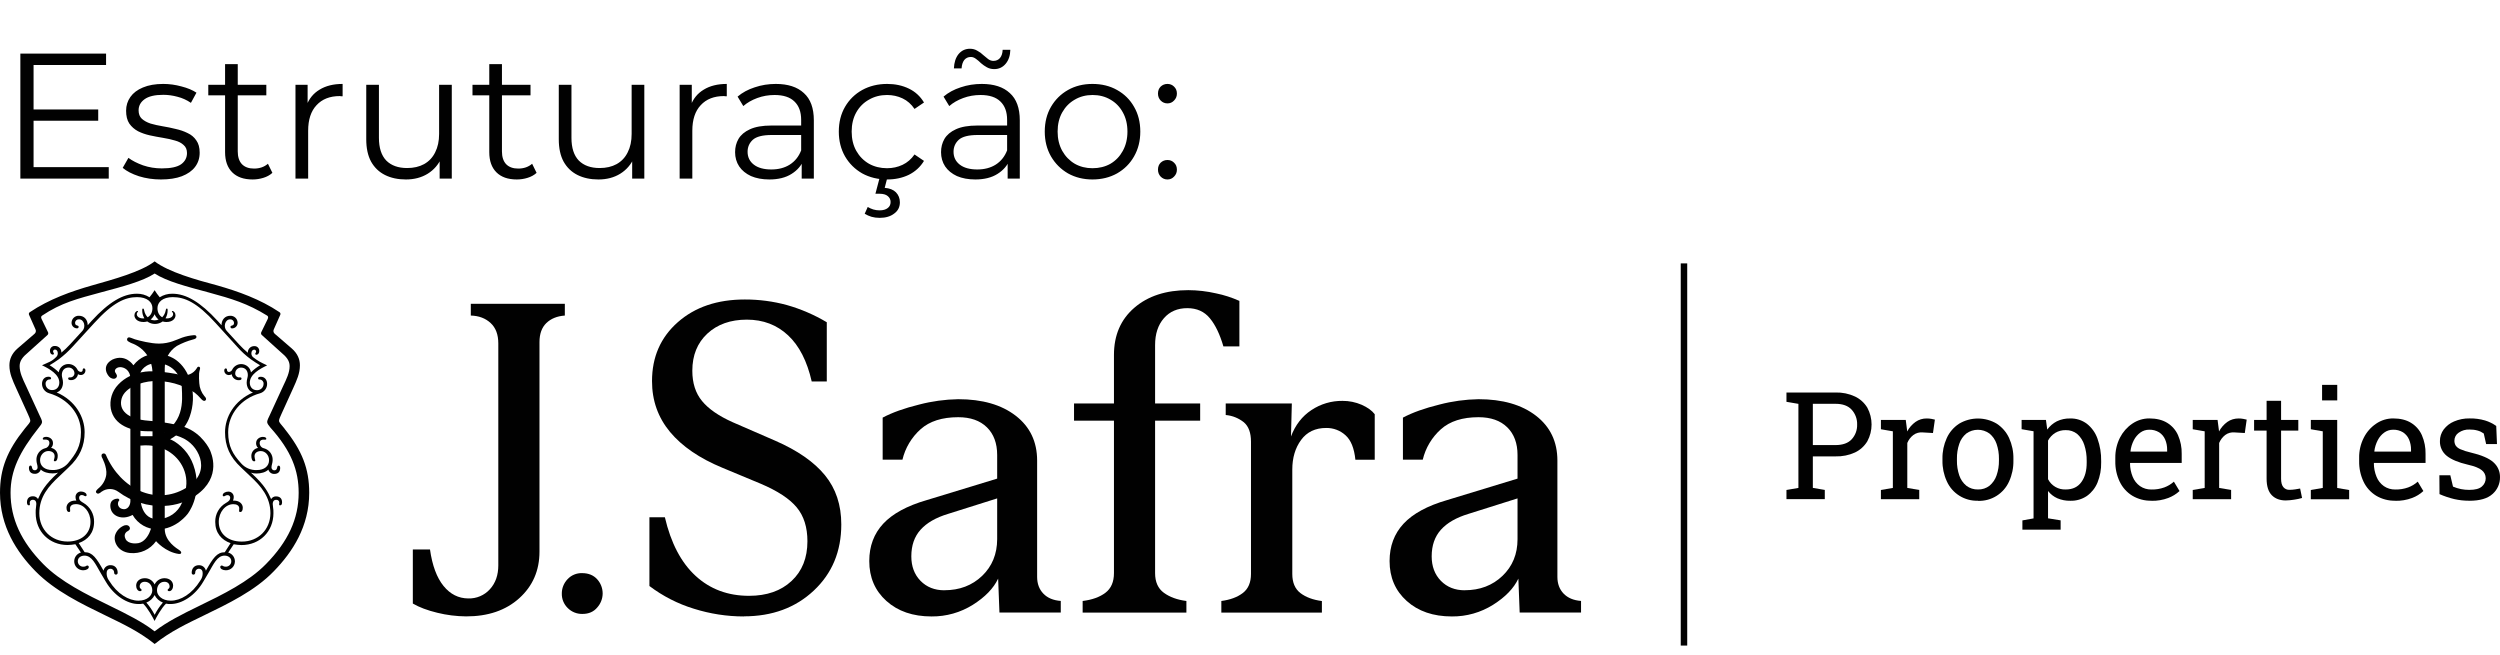
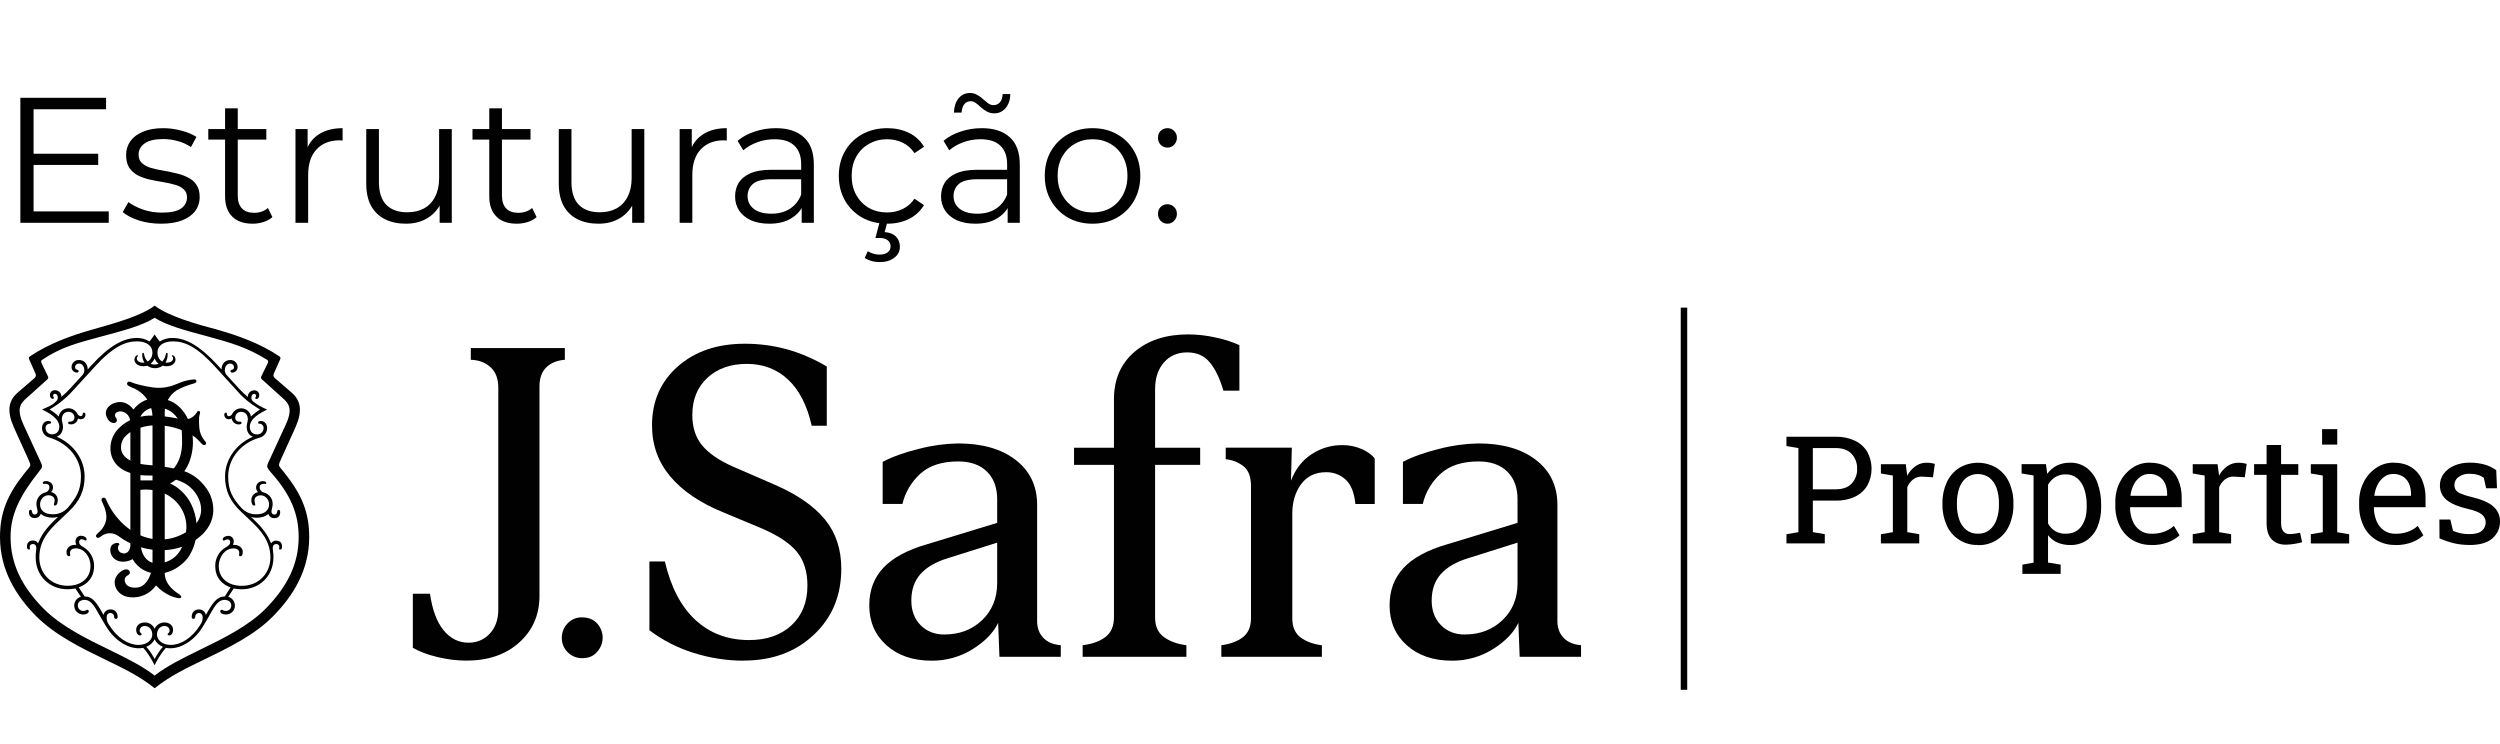
- <svg xmlns="http://www.w3.org/2000/svg" width="168" height="44" viewBox="0 0 168 44" fill="none">
+ <svg xmlns="http://www.w3.org/2000/svg" width="148" height="44" viewBox="0 0 168 44" fill="none">
  <path d="M113.381 17.7H112.946V43.382H113.381V17.7Z" fill="#010101" />
  <path d="M19.122 28.805C18.885 28.515 18.75 28.383 18.75 28.277C18.75 28.171 18.828 28.015 18.91 27.827L19.704 26.079C19.942 25.551 20.154 25.101 20.154 24.544C20.154 24.147 19.995 23.75 19.598 23.409L18.463 22.43C18.369 22.352 18.347 22.218 18.41 22.111L18.832 21.161C18.866 21.095 18.844 21.014 18.779 20.977C17.481 20.104 16.002 19.579 14.598 19.179C13.201 18.81 11.318 18.278 10.393 17.565C9.461 18.278 7.585 18.782 6.188 19.179C4.79 19.576 3.305 20.104 2.007 20.977C1.942 21.014 1.92 21.095 1.954 21.161L2.376 22.111C2.439 22.215 2.417 22.352 2.323 22.43L1.188 23.409C0.791 23.753 0.632 24.15 0.632 24.544C0.632 25.101 0.844 25.548 1.082 26.079L1.876 27.827C1.954 28.011 2.035 28.171 2.035 28.277C2.035 28.383 1.904 28.515 1.666 28.805C0.475 30.288 0 31.504 0 33.117C0 35.365 1.11 37.085 2.379 38.382C3.674 39.705 5.475 40.577 7.113 41.371C8.198 41.9 9.336 42.428 10.393 43.276C11.45 42.428 12.588 41.9 13.673 41.371C15.311 40.577 17.137 39.705 18.406 38.382C19.67 37.085 20.779 35.365 20.779 33.117C20.779 31.504 20.307 30.288 19.119 28.809L19.122 28.805ZM17.875 37.904C16.712 39.095 14.992 39.939 13.351 40.734C12.266 41.262 11.209 41.79 10.39 42.425C9.571 41.79 8.511 41.262 7.429 40.734C5.79 39.939 4.071 39.092 2.905 37.904C1.423 36.397 0.71 34.862 0.71 33.117C0.71 31.635 1.291 30.394 2.614 28.727C2.72 28.596 2.826 28.465 2.826 28.355C2.826 28.246 2.72 28.04 2.667 27.93L1.742 25.92C1.529 25.469 1.319 25.047 1.319 24.597C1.319 24.225 1.557 23.962 1.876 23.697L3.199 22.505C3.245 22.455 3.258 22.38 3.224 22.321L2.801 21.449C2.748 21.342 2.748 21.264 2.826 21.211C4.124 20.339 5.209 20.076 6.769 19.651C8.251 19.254 9.574 18.91 10.393 18.381C11.212 18.91 12.535 19.254 14.017 19.651C15.577 20.076 16.637 20.392 17.956 21.211C18.034 21.264 18.034 21.342 17.984 21.449L17.559 22.321C17.528 22.383 17.54 22.455 17.584 22.505L18.907 23.697C19.223 23.959 19.463 24.225 19.463 24.597C19.463 25.047 19.251 25.469 19.038 25.92L18.113 27.93C18.059 28.036 17.953 28.249 17.953 28.355C17.953 28.462 18.059 28.593 18.166 28.727C19.595 30.316 20.07 31.635 20.07 33.117C20.07 34.862 19.357 36.397 17.875 37.904ZM18.563 33.355C18.422 33.349 18.291 33.42 18.219 33.539C18.006 33.064 17.797 32.614 16.868 31.766C16.987 31.804 17.112 31.823 17.24 31.82C17.531 31.82 17.853 31.741 18.034 31.557C18.084 31.735 18.247 31.854 18.431 31.848C18.722 31.848 18.828 31.663 18.828 31.451C18.828 31.372 18.803 31.291 18.722 31.291C18.563 31.291 18.697 31.607 18.431 31.607C18.328 31.607 18.244 31.519 18.244 31.416C18.244 31.41 18.244 31.404 18.244 31.394C18.244 31.263 18.322 31.104 18.322 30.919C18.338 30.55 18.097 30.222 17.741 30.125C17.575 30.094 17.453 29.95 17.45 29.781C17.45 29.568 17.609 29.543 17.712 29.543C17.816 29.543 17.897 29.568 17.897 29.49C17.897 29.412 17.819 29.359 17.659 29.359C17.475 29.359 17.209 29.49 17.209 29.781C17.206 29.9 17.253 30.015 17.34 30.1C17.081 30.144 16.893 30.366 16.89 30.628C16.89 30.813 16.943 31 17.075 31C17.234 31 17.103 30.869 17.103 30.657C17.103 30.419 17.315 30.312 17.525 30.312C17.816 30.312 18.081 30.575 18.081 30.925C18.081 31.322 17.762 31.588 17.262 31.588C16.859 31.607 16.471 31.441 16.205 31.138C15.649 30.525 15.333 30.003 15.333 29.049C15.333 27.833 16.205 26.776 17.475 26.429C17.756 26.348 17.953 26.088 17.95 25.795C17.95 25.532 17.791 25.319 17.528 25.319C17.422 25.319 17.343 25.344 17.343 25.426C17.343 25.507 17.422 25.504 17.475 25.504C17.619 25.519 17.725 25.651 17.712 25.795C17.712 26.029 17.522 26.22 17.287 26.22C17.278 26.22 17.268 26.22 17.262 26.22C16.971 26.22 16.787 26.007 16.787 25.716C16.787 25.16 17.45 24.791 17.95 24.553C17.5 24.341 17.337 24.262 16.999 23.997C16.927 23.928 16.887 23.834 16.893 23.734C16.893 23.603 16.971 23.497 17.078 23.497C17.146 23.493 17.206 23.547 17.209 23.615C17.209 23.622 17.209 23.625 17.209 23.631C17.209 23.709 17.156 23.709 17.156 23.762C17.149 23.8 17.178 23.837 17.215 23.84C17.221 23.84 17.228 23.84 17.237 23.84C17.29 23.84 17.422 23.787 17.422 23.578C17.425 23.406 17.287 23.262 17.115 23.259C17.103 23.259 17.09 23.259 17.078 23.259C16.843 23.259 16.652 23.45 16.655 23.684C16.655 23.69 16.655 23.7 16.655 23.706C16.449 23.534 16.255 23.35 16.074 23.153L15.227 22.227C14.989 21.965 15.12 21.461 15.464 21.461C15.599 21.452 15.714 21.552 15.727 21.686C15.727 21.689 15.727 21.696 15.727 21.699C15.727 21.936 15.489 21.83 15.489 21.961C15.483 22.015 15.524 22.061 15.577 22.068C15.583 22.068 15.589 22.068 15.596 22.068C15.799 22.068 15.964 21.905 15.968 21.702C15.968 21.692 15.968 21.68 15.968 21.671C15.955 21.408 15.73 21.208 15.467 21.22C15.123 21.22 14.886 21.483 14.886 21.855L14.623 21.564C13.46 20.295 12.507 19.738 11.581 19.738C11.281 19.732 10.987 19.817 10.734 19.976C10.609 19.826 10.493 19.666 10.39 19.501C10.287 19.666 10.171 19.826 10.046 19.976C9.793 19.817 9.499 19.732 9.199 19.738C8.273 19.738 7.319 20.295 6.156 21.564L5.894 21.855C5.894 21.483 5.656 21.22 5.312 21.22C5.049 21.205 4.824 21.405 4.809 21.667C4.793 21.871 4.943 22.046 5.146 22.064C5.156 22.064 5.168 22.064 5.178 22.064C5.231 22.071 5.278 22.03 5.284 21.977C5.284 21.971 5.284 21.965 5.284 21.958C5.284 21.827 5.046 21.93 5.046 21.696C5.046 21.561 5.162 21.455 5.296 21.458C5.3 21.458 5.306 21.458 5.309 21.458C5.653 21.458 5.784 21.961 5.547 22.224L4.706 23.143C4.524 23.343 4.33 23.528 4.124 23.697C4.137 23.462 3.958 23.262 3.724 23.25C3.714 23.25 3.708 23.25 3.699 23.25C3.527 23.234 3.374 23.359 3.358 23.531C3.358 23.543 3.358 23.556 3.358 23.568C3.358 23.781 3.489 23.831 3.542 23.831C3.58 23.837 3.618 23.809 3.621 23.772C3.621 23.765 3.621 23.759 3.621 23.753C3.621 23.7 3.567 23.7 3.567 23.622C3.564 23.553 3.618 23.493 3.686 23.49C3.689 23.49 3.696 23.49 3.699 23.49C3.805 23.49 3.883 23.597 3.883 23.728C3.89 23.828 3.849 23.922 3.777 23.991C3.461 24.309 3.274 24.334 2.823 24.547C3.327 24.785 3.986 25.16 3.986 25.71C3.986 26.001 3.802 26.213 3.511 26.213C3.277 26.226 3.077 26.051 3.064 25.817C3.064 25.807 3.064 25.801 3.064 25.791C3.052 25.648 3.158 25.516 3.302 25.501C3.355 25.501 3.433 25.501 3.433 25.422C3.433 25.344 3.355 25.316 3.249 25.316C2.986 25.316 2.823 25.529 2.823 25.791C2.823 26.085 3.017 26.345 3.299 26.426C4.568 26.798 5.44 27.824 5.44 29.046C5.44 29.997 5.096 30.5 4.568 31.135C4.302 31.438 3.911 31.604 3.511 31.585C3.008 31.585 2.692 31.322 2.692 30.922C2.692 30.578 2.955 30.309 3.249 30.309C3.461 30.309 3.671 30.416 3.671 30.653C3.671 30.866 3.539 30.997 3.696 30.997C3.827 30.997 3.88 30.813 3.88 30.625C3.88 30.363 3.689 30.141 3.43 30.097C3.517 30.015 3.564 29.9 3.561 29.778C3.561 29.487 3.299 29.356 3.111 29.356C2.952 29.356 2.873 29.409 2.873 29.487C2.873 29.565 2.952 29.54 3.058 29.54C3.164 29.54 3.32 29.565 3.32 29.778C3.314 29.947 3.195 30.091 3.03 30.122C2.673 30.219 2.433 30.547 2.448 30.916C2.448 31.101 2.526 31.26 2.526 31.391C2.539 31.494 2.467 31.588 2.364 31.601C2.357 31.601 2.348 31.601 2.342 31.601C2.079 31.601 2.211 31.285 2.051 31.285C1.973 31.285 1.945 31.363 1.945 31.444C1.945 31.657 2.051 31.841 2.342 31.841C2.526 31.848 2.689 31.726 2.739 31.551C2.923 31.735 3.242 31.813 3.533 31.813C3.658 31.813 3.783 31.798 3.902 31.76C2.977 32.608 2.767 33.058 2.554 33.533C2.483 33.414 2.351 33.342 2.211 33.349C1.948 33.349 1.813 33.508 1.813 33.746C1.813 33.799 1.813 33.958 1.945 33.958C2.051 33.958 1.998 33.852 1.998 33.774C1.998 33.67 2.085 33.586 2.189 33.586C2.195 33.586 2.201 33.586 2.211 33.586C2.423 33.586 2.473 33.771 2.423 34.061C2.401 34.202 2.392 34.343 2.398 34.483C2.398 35.728 3.324 36.625 4.54 36.625C4.715 36.622 4.89 36.603 5.065 36.572L5.437 37.129C5.175 37.204 4.993 37.438 4.987 37.71C4.981 38.042 5.24 38.314 5.572 38.323C5.581 38.323 5.59 38.323 5.597 38.323C5.809 38.323 5.966 38.217 5.966 38.11C5.972 38.057 5.934 38.01 5.881 38.004C5.875 38.004 5.869 38.004 5.862 38.004C5.784 38.004 5.784 38.082 5.6 38.082C5.4 38.089 5.234 37.929 5.228 37.729C5.228 37.723 5.228 37.716 5.228 37.71C5.228 37.498 5.412 37.338 5.678 37.338C6.181 37.338 6.419 37.92 6.763 38.501L7.107 39.083C7.663 40.036 8.561 40.59 9.302 40.59C9.408 40.593 9.514 40.587 9.621 40.565C9.936 40.88 10.255 41.465 10.387 41.728C10.518 41.465 10.837 40.88 11.153 40.565C11.256 40.587 11.362 40.596 11.469 40.59C12.21 40.59 13.11 40.036 13.663 39.083L14.007 38.501C14.351 37.92 14.589 37.338 15.092 37.338C15.355 37.338 15.542 37.498 15.542 37.71C15.549 37.91 15.389 38.076 15.189 38.082C15.183 38.082 15.177 38.082 15.17 38.082C14.986 38.082 14.986 38.004 14.908 38.004C14.855 37.998 14.808 38.038 14.801 38.092C14.801 38.098 14.801 38.104 14.801 38.11C14.801 38.217 14.961 38.323 15.174 38.323C15.505 38.329 15.777 38.07 15.786 37.738C15.786 37.729 15.786 37.719 15.786 37.713C15.78 37.441 15.599 37.207 15.336 37.132L15.705 36.575C15.88 36.606 16.058 36.625 16.233 36.628C17.45 36.628 18.375 35.728 18.375 34.487C18.378 34.346 18.372 34.202 18.347 34.065C18.294 33.774 18.347 33.589 18.56 33.589C18.663 33.577 18.757 33.649 18.769 33.752C18.769 33.758 18.769 33.767 18.769 33.774C18.769 33.852 18.716 33.958 18.822 33.958C18.954 33.958 18.954 33.799 18.954 33.746C18.954 33.514 18.819 33.358 18.553 33.358L18.563 33.355ZM10.655 21.471C10.487 21.546 10.29 21.546 10.121 21.471C10.24 21.377 10.334 21.255 10.39 21.114C10.446 21.258 10.537 21.38 10.659 21.474L10.655 21.471ZM10.39 41.312C10.24 41.018 10.052 40.743 9.836 40.493C10.077 40.399 10.274 40.221 10.39 39.989C10.505 40.221 10.706 40.399 10.946 40.493C10.727 40.743 10.543 41.021 10.39 41.318V41.312ZM16.236 36.394C15.311 36.394 14.701 35.865 14.701 35.071C14.701 34.408 15.152 33.88 15.68 33.88C15.893 33.88 16.077 33.958 16.077 34.171C16.077 34.302 16.024 34.408 16.155 34.408C16.233 34.408 16.315 34.33 16.315 34.118C16.315 33.855 16.077 33.642 15.733 33.642H15.655C15.689 33.567 15.708 33.486 15.708 33.405C15.714 33.205 15.555 33.039 15.358 33.036C15.352 33.036 15.345 33.036 15.339 33.036C15.155 33.036 14.967 33.142 14.967 33.273C14.961 33.311 14.989 33.349 15.027 33.352C15.033 33.352 15.039 33.352 15.045 33.352C15.123 33.352 15.152 33.273 15.283 33.273C15.374 33.264 15.458 33.33 15.467 33.42C15.467 33.433 15.467 33.445 15.467 33.458C15.467 33.642 15.308 33.721 15.177 33.802C14.726 34.065 14.454 34.549 14.464 35.071C14.464 35.812 14.886 36.288 15.495 36.5L15.105 37.11C14.576 37.11 14.31 37.507 13.835 38.351C13.788 38.126 13.585 37.97 13.357 37.982C13.066 37.982 12.882 38.195 12.882 38.486C12.875 38.551 12.922 38.611 12.988 38.617C13.057 38.62 13.116 38.567 13.119 38.498C13.119 38.492 13.119 38.489 13.119 38.482C13.11 38.348 13.21 38.232 13.341 38.22C13.348 38.22 13.351 38.22 13.357 38.22C13.541 38.22 13.62 38.351 13.62 38.511C13.626 38.692 13.569 38.867 13.46 39.014C12.904 39.914 12.137 40.365 11.475 40.365C10.893 40.365 10.549 40.021 10.549 39.677C10.549 39.361 10.734 39.095 11.053 39.095C11.265 39.095 11.396 39.227 11.396 39.411C11.396 39.571 11.265 39.571 11.265 39.649C11.265 39.702 11.318 39.727 11.371 39.727C11.531 39.727 11.634 39.542 11.634 39.358C11.634 39.067 11.396 38.855 11.053 38.855C10.768 38.855 10.509 39.02 10.39 39.277C10.271 39.017 10.015 38.851 9.73 38.855C9.386 38.855 9.149 39.067 9.149 39.358C9.149 39.542 9.255 39.727 9.411 39.727C9.464 39.727 9.517 39.702 9.517 39.649C9.517 39.571 9.386 39.571 9.386 39.411C9.386 39.227 9.517 39.095 9.73 39.095C10.046 39.095 10.233 39.358 10.233 39.677C10.233 40.021 9.89 40.365 9.308 40.365C8.648 40.365 7.879 39.914 7.326 39.014C7.216 38.87 7.163 38.692 7.166 38.511C7.166 38.351 7.244 38.22 7.429 38.22C7.563 38.22 7.67 38.332 7.67 38.467C7.67 38.473 7.67 38.476 7.67 38.482C7.666 38.551 7.716 38.611 7.785 38.614C7.792 38.614 7.795 38.614 7.801 38.614C7.867 38.608 7.913 38.548 7.907 38.482C7.907 38.192 7.723 37.979 7.432 37.979C7.204 37.97 7.001 38.126 6.957 38.348C6.481 37.501 6.216 37.107 5.687 37.107L5.29 36.494C5.903 36.281 6.322 35.806 6.322 35.065C6.331 34.543 6.056 34.058 5.609 33.796C5.478 33.717 5.318 33.636 5.318 33.452C5.309 33.361 5.375 33.277 5.465 33.267C5.478 33.267 5.49 33.267 5.503 33.267C5.634 33.267 5.662 33.345 5.74 33.345C5.778 33.352 5.816 33.324 5.819 33.286C5.819 33.28 5.819 33.273 5.819 33.267C5.819 33.136 5.634 33.03 5.447 33.03C5.246 33.023 5.081 33.183 5.075 33.383C5.075 33.389 5.075 33.395 5.075 33.402C5.075 33.483 5.093 33.567 5.128 33.639H5.049C4.706 33.639 4.468 33.852 4.468 34.114C4.468 34.327 4.546 34.405 4.627 34.405C4.759 34.405 4.706 34.299 4.706 34.168C4.706 33.955 4.89 33.877 5.103 33.877C5.631 33.877 6.081 34.402 6.081 35.068C6.081 35.862 5.468 36.391 4.546 36.391C3.461 36.391 2.642 35.596 2.642 34.487C2.642 33.377 3.277 32.661 3.99 32.001L4.602 31.419C5.368 30.706 5.687 29.965 5.687 29.04C5.687 28.036 5.075 26.923 3.808 26.37C4.071 26.292 4.233 26.026 4.233 25.707C4.233 25.494 4.155 25.363 4.155 25.204C4.155 24.888 4.34 24.7 4.606 24.7C4.818 24.694 4.993 24.86 5.003 25.069C5.012 25.222 4.893 25.354 4.74 25.36C4.731 25.36 4.721 25.36 4.712 25.36C4.634 25.36 4.58 25.36 4.58 25.438C4.58 25.516 4.659 25.544 4.765 25.544C5.003 25.554 5.206 25.382 5.24 25.147C5.296 25.182 5.359 25.201 5.425 25.201C5.594 25.207 5.734 25.076 5.74 24.907C5.74 24.9 5.74 24.891 5.74 24.885C5.74 24.832 5.715 24.753 5.634 24.753C5.581 24.753 5.556 24.807 5.556 24.86C5.559 24.928 5.509 24.988 5.44 24.991C5.434 24.991 5.431 24.991 5.425 24.991C5.315 24.982 5.225 24.91 5.187 24.807C5.068 24.597 4.846 24.466 4.606 24.463C4.277 24.456 3.996 24.694 3.946 25.019C3.761 24.835 3.558 24.675 3.333 24.544C3.546 24.413 3.73 24.306 3.946 24.147C4.28 23.897 4.593 23.612 4.874 23.303L6.328 21.714C7.598 20.317 8.417 19.967 9.211 19.967C9.899 19.967 10.243 20.311 10.243 20.708C10.243 20.998 10.118 21.214 9.921 21.32C9.802 21.195 9.721 21.036 9.689 20.867C9.664 20.736 9.636 20.736 9.611 20.736C9.558 20.736 9.558 20.789 9.558 20.842C9.552 21.036 9.602 21.227 9.702 21.392C9.674 21.395 9.643 21.398 9.614 21.398C9.352 21.398 9.192 21.267 9.192 21.108C9.192 21.058 9.208 21.011 9.245 20.977C9.299 20.923 9.27 20.898 9.245 20.898C9.139 20.898 9.033 21.03 9.033 21.189C9.033 21.373 9.192 21.639 9.646 21.639C9.73 21.639 9.814 21.627 9.896 21.602C10.202 21.827 10.621 21.827 10.931 21.602C11.012 21.627 11.096 21.639 11.181 21.639C11.631 21.639 11.794 21.377 11.794 21.189C11.794 21.03 11.687 20.898 11.581 20.898C11.556 20.898 11.528 20.923 11.581 20.977C11.618 21.011 11.637 21.058 11.634 21.108C11.634 21.267 11.475 21.398 11.209 21.398C11.181 21.398 11.149 21.398 11.121 21.392C11.221 21.227 11.268 21.036 11.265 20.842C11.265 20.789 11.265 20.736 11.212 20.736C11.187 20.736 11.159 20.736 11.134 20.867C11.103 21.039 11.021 21.195 10.902 21.32C10.706 21.214 10.581 20.998 10.581 20.708C10.581 20.311 10.924 19.967 11.612 19.967C12.406 19.967 13.226 20.311 14.495 21.714L15.94 23.303C16.215 23.618 16.524 23.903 16.865 24.15C17.078 24.309 17.262 24.413 17.478 24.547C17.256 24.678 17.049 24.838 16.865 25.022C16.815 24.697 16.53 24.463 16.202 24.466C15.961 24.469 15.739 24.6 15.621 24.81C15.586 24.913 15.492 24.985 15.386 24.997C15.317 25 15.258 24.947 15.255 24.878C15.255 24.872 15.255 24.869 15.255 24.863C15.255 24.81 15.227 24.756 15.177 24.756C15.098 24.756 15.07 24.835 15.07 24.888C15.064 25.057 15.195 25.197 15.364 25.204C15.37 25.204 15.38 25.204 15.386 25.204C15.452 25.204 15.514 25.185 15.571 25.151C15.605 25.385 15.811 25.557 16.046 25.548C16.152 25.548 16.23 25.523 16.23 25.441C16.23 25.36 16.177 25.363 16.099 25.363C15.955 25.379 15.824 25.279 15.808 25.135C15.808 25.113 15.808 25.094 15.808 25.072C15.818 24.86 15.993 24.697 16.205 24.703C16.468 24.703 16.655 24.888 16.655 25.207C16.655 25.366 16.577 25.497 16.577 25.71C16.577 26.026 16.737 26.292 16.999 26.373C15.727 26.926 15.123 28.04 15.123 29.043C15.123 29.969 15.439 30.71 16.208 31.422L16.821 32.004C17.537 32.667 18.172 33.402 18.172 34.49C18.163 35.6 17.343 36.394 16.262 36.394H16.236Z" fill="#010101" />
  <path d="M13.079 31.519C12.978 31.138 12.81 30.778 12.578 30.459C12.059 29.759 11.456 29.528 11.431 29.518C11.575 29.44 11.709 29.35 11.84 29.25C12.259 28.931 12.578 28.493 12.75 27.993C13.003 27.28 13.035 26.508 12.844 25.779C12.406 24.147 11.246 23.906 11.246 23.906C11.246 23.906 9.892 23.368 8.964 24.547C8.954 24.531 8.448 23.753 7.554 24.163C6.778 24.588 7.225 25.263 7.416 25.379C7.416 25.379 7.669 25.548 7.813 25.379C7.92 25.254 7.807 25.122 7.754 25.038C7.641 24.863 7.826 24.669 8.085 24.672C8.31 24.672 8.761 24.841 8.761 25.451V33.718C8.761 33.786 8.692 34.227 8.32 34.218C7.948 34.208 7.813 33.821 8.026 33.605C8.013 33.571 7.988 33.539 7.96 33.517C7.923 33.499 7.347 33.48 7.419 34.086C7.491 34.693 8.21 34.984 8.911 34.602C9.258 35.212 9.911 35.584 10.612 35.572C11.834 35.572 12.6 34.546 12.6 34.546C12.6 34.546 13.582 33.349 13.082 31.516L13.079 31.519ZM9.439 25.029C9.439 25.029 9.702 24.338 10.68 24.413C11.659 24.488 12.194 25.285 12.219 26.079C12.247 26.87 12.456 28.615 10.443 29.312H9.439V25.029ZM12.219 33.808C11.956 34.427 11.362 34.843 10.69 34.881C9.455 34.984 9.436 33.517 9.436 33.517V29.941H9.473C9.871 29.9 10.274 29.934 10.659 30.041C11.772 30.356 12.566 31.36 12.525 32.514C12.506 32.961 12.403 33.398 12.219 33.805V33.808Z" fill="#010101" />
  <path d="M7.948 33.045C8.842 33.714 9.94 34.049 11.053 33.996C11.809 33.965 12.541 33.724 13.163 33.295C14.97 32.035 14.164 30.397 14.111 30.25C14.111 30.25 13.61 29.115 12.382 28.69C12.382 28.69 11.459 28.38 9.993 28.274C8.53 28.168 7.954 27.539 8.176 26.773C8.401 26.007 9.54 25.657 10.246 25.613C11.25 25.554 12.247 25.826 13.082 26.386C13.229 26.501 13.363 26.633 13.485 26.773C13.485 26.773 13.685 27.036 13.814 26.901C13.923 26.786 13.735 26.62 13.735 26.62C13.532 26.373 13.413 26.073 13.392 25.754C13.373 25.535 13.367 25.316 13.379 25.097C13.388 25.01 13.404 24.925 13.429 24.841C13.451 24.766 13.47 24.66 13.36 24.644C13.273 24.628 13.229 24.732 13.223 24.747C13.004 25.11 12.579 25.291 12.166 25.198C10.981 24.941 10.249 24.954 10.249 24.954C10.249 24.954 8.87 24.854 7.942 25.848C7.529 26.279 7.345 26.883 7.448 27.474C7.667 28.584 8.814 28.99 9.996 28.981C10.465 28.974 10.931 29.028 11.387 29.134C11.644 29.193 11.894 29.271 12.135 29.372C12.763 29.619 13.245 30.141 13.445 30.785C13.614 31.376 13.551 32.164 12.479 32.804C10.496 33.986 8.111 32.892 7.113 30.56C7.073 30.478 6.976 30.447 6.898 30.488C6.772 30.538 6.841 30.719 6.841 30.719C6.841 30.719 7.213 31.388 7.141 31.913C7.085 32.27 6.894 32.595 6.613 32.82C6.51 32.914 6.385 33.026 6.482 33.123C6.579 33.22 6.685 33.167 6.832 33.036H6.838C7.173 32.798 7.623 32.804 7.951 33.048L7.948 33.045Z" fill="#010101" />
  <path d="M10.249 25.079V34.818C10.252 35.171 10.177 35.518 10.024 35.837C9.855 36.178 9.577 36.516 9.133 36.516C9.133 36.516 8.614 36.563 8.442 36.231C8.242 35.844 8.579 35.694 8.579 35.694C8.579 35.694 8.814 35.587 8.701 35.403C8.589 35.218 8.339 35.315 8.339 35.315C8.076 35.422 7.867 35.628 7.76 35.887C7.569 36.334 7.885 37.082 8.739 37.163C9.424 37.232 10.089 36.928 10.487 36.366C10.487 36.366 11.112 37.104 12.019 37.226C12.019 37.226 12.128 37.238 12.159 37.191C12.191 37.144 12.197 37.069 12.053 36.969C11.909 36.869 11.068 36.388 11.071 35.54V24.75C11.065 24.147 11.368 23.581 11.878 23.253L11.9 23.24C12.238 23.056 12.594 22.915 12.966 22.815C12.966 22.815 13.175 22.777 13.197 22.677C13.219 22.577 13.163 22.509 13.022 22.524C12.753 22.546 12.491 22.599 12.234 22.69C11.862 22.821 11.409 23.087 10.687 23.09C10.127 23.09 9.377 22.893 9.067 22.802C8.989 22.777 8.911 22.749 8.836 22.715C8.764 22.684 8.661 22.649 8.598 22.69C8.567 22.715 8.545 22.752 8.539 22.79C8.532 22.856 8.567 22.918 8.626 22.946C8.842 23.084 8.905 23.068 9.105 23.174C9.342 23.297 9.558 23.462 9.733 23.665C10.071 24.056 10.252 24.56 10.246 25.076L10.249 25.079Z" fill="#010101" />
  <path d="M31.638 20.417H37.957V21.205C37.438 21.242 37.025 21.411 36.716 21.708C36.409 22.005 36.253 22.433 36.253 22.993V37.069C36.253 38.339 35.8 39.383 34.896 40.199C33.992 41.015 32.798 41.425 31.319 41.421C30.669 41.415 30.019 41.334 29.387 41.178C28.712 41.015 28.165 40.806 27.742 40.558V36.925H28.896C29.049 38.004 29.353 38.82 29.806 39.377C30.259 39.933 30.813 40.211 31.466 40.215C32.02 40.233 32.554 40.005 32.923 39.595C33.298 39.183 33.486 38.648 33.486 37.995V23.078C33.486 22.48 33.314 22.024 32.967 21.705C32.62 21.386 32.179 21.22 31.638 21.205V20.417Z" fill="#010101" />
  <path d="M40.499 39.896C40.493 40.236 40.365 40.565 40.139 40.818C39.899 41.109 39.567 41.256 39.139 41.256C38.77 41.265 38.41 41.121 38.151 40.859C37.891 40.605 37.748 40.258 37.754 39.899C37.748 39.536 37.888 39.186 38.138 38.923C38.389 38.651 38.745 38.504 39.114 38.514C39.542 38.514 39.88 38.651 40.127 38.923C40.371 39.189 40.502 39.536 40.499 39.896Z" fill="#010101" />
  <path d="M49.988 41.425C48.847 41.425 47.715 41.249 46.627 40.906C45.549 40.577 44.539 40.058 43.641 39.38V34.759H44.679C45.083 36.491 45.771 37.804 46.743 38.698C47.715 39.592 48.913 40.039 50.336 40.039C51.527 40.039 52.48 39.708 53.193 39.042C53.906 38.379 54.259 37.488 54.259 36.372C54.259 35.431 54.019 34.671 53.537 34.093C53.056 33.514 52.249 32.986 51.114 32.504L48.547 31.435C47.009 30.8 45.836 29.997 45.026 29.027C44.22 28.055 43.813 26.917 43.816 25.607C43.816 23.991 44.392 22.674 45.545 21.655C46.699 20.636 48.2 20.126 50.048 20.126C51.001 20.123 51.955 20.248 52.874 20.498C53.815 20.764 54.719 21.155 55.56 21.655V25.635H54.547C54.237 24.269 53.709 23.234 52.959 22.534C52.208 21.833 51.286 21.48 50.188 21.48C49.094 21.48 48.209 21.793 47.534 22.418C46.862 23.043 46.524 23.875 46.524 24.913C46.524 25.738 46.74 26.417 47.174 26.945C47.606 27.474 48.294 27.952 49.238 28.374L52.093 29.615C53.593 30.269 54.71 31.044 55.438 31.938C56.17 32.833 56.535 33.933 56.535 35.243C56.535 37.05 55.92 38.529 54.688 39.686C53.456 40.843 51.889 41.418 49.985 41.418L49.988 41.425Z" fill="#010101" />
  <path d="M62.598 41.425C61.347 41.425 60.337 41.077 59.568 40.386C58.799 39.696 58.415 38.801 58.415 37.704C58.415 36.703 58.727 35.868 59.352 35.193C59.978 34.521 60.953 33.989 62.282 33.605L67.01 32.163V30.575C67.01 29.787 66.778 29.165 66.319 28.715C65.856 28.261 65.215 28.036 64.389 28.036C63.311 28.036 62.47 28.305 61.866 28.843C61.26 29.384 60.831 30.1 60.644 30.891H59.315V28.064C59.968 27.717 60.788 27.427 61.769 27.186C62.626 26.961 63.505 26.842 64.389 26.826C66.006 26.826 67.294 27.195 68.254 27.936C69.214 28.677 69.695 29.681 69.695 30.95V38.767C69.695 39.23 69.836 39.602 70.114 39.892C70.393 40.183 70.784 40.346 71.284 40.383V41.162H67.163L67.075 38.883C66.766 39.536 66.2 40.124 65.374 40.643C64.546 41.162 63.583 41.434 62.604 41.425H62.598ZM63.464 39.664C64.483 39.664 65.328 39.342 66 38.698C66.669 38.054 67.007 37.232 67.01 36.234V33.492L63.72 34.53C62.892 34.78 62.273 35.137 61.86 35.6C61.447 36.059 61.241 36.656 61.241 37.388C61.241 38.06 61.447 38.611 61.86 39.033C62.273 39.455 62.807 39.667 63.464 39.667V39.664Z" fill="#010101" />
  <path d="M79.735 41.165H72.754V40.386C73.388 40.308 73.898 40.127 74.282 39.836C74.667 39.545 74.858 39.105 74.858 38.511V28.268H72.175V27.114H74.858V23.853C74.858 22.524 75.314 21.467 76.23 20.679C77.143 19.892 78.353 19.498 79.854 19.498C80.479 19.501 81.105 19.573 81.714 19.713C82.255 19.823 82.784 19.995 83.287 20.22V23.278H82.212C81.977 22.471 81.677 21.839 81.302 21.386C80.93 20.933 80.423 20.708 79.785 20.708C79.132 20.708 78.606 20.933 78.213 21.386C77.819 21.839 77.622 22.44 77.622 23.19V27.114H80.651V28.268H77.622V38.511C77.622 39.108 77.819 39.549 78.213 39.836C78.606 40.124 79.113 40.308 79.726 40.386V41.165H79.735Z" fill="#010101" />
  <path d="M88.824 41.165H82.074V40.386C82.671 40.308 83.15 40.13 83.515 39.852C83.881 39.574 84.066 39.145 84.066 38.567V29.678C84.066 29.081 83.906 28.649 83.59 28.38C83.24 28.099 82.815 27.927 82.368 27.889V27.111H86.811L86.754 29.331C87.045 28.562 87.502 27.971 88.127 27.558C88.746 27.145 89.475 26.93 90.219 26.939C90.66 26.936 91.097 27.026 91.504 27.201C91.898 27.377 92.192 27.586 92.382 27.836V30.894H91.082C91.004 30.125 90.785 29.578 90.419 29.25C90.066 28.927 89.6 28.752 89.121 28.759C88.39 28.759 87.827 29.027 87.433 29.565C87.039 30.103 86.842 30.766 86.842 31.557V38.57C86.842 39.145 87.023 39.574 87.389 39.855C87.755 40.133 88.237 40.312 88.831 40.39V41.168L88.824 41.165Z" fill="#010101" />
  <path d="M97.563 41.425C96.312 41.425 95.302 41.077 94.533 40.386C93.764 39.696 93.38 38.801 93.38 37.704C93.38 36.703 93.692 35.868 94.318 35.193C94.943 34.521 95.918 33.989 97.247 33.605L101.978 32.163V30.575C101.978 29.787 101.746 29.165 101.287 28.715C100.824 28.261 100.18 28.036 99.355 28.036C98.276 28.036 97.435 28.305 96.831 28.843C96.225 29.384 95.796 30.1 95.609 30.891H94.277V28.064C94.93 27.717 95.75 27.427 96.731 27.186C97.588 26.961 98.467 26.842 99.352 26.826C100.968 26.826 102.256 27.195 103.216 27.936C104.176 28.677 104.657 29.681 104.657 30.95V38.767C104.657 39.23 104.798 39.602 105.076 39.892C105.355 40.18 105.745 40.346 106.246 40.383V41.162H102.122L102.034 38.883C101.725 39.536 101.159 40.124 100.333 40.643C99.505 41.162 98.548 41.434 97.572 41.425H97.563ZM98.429 39.664C99.448 39.664 100.296 39.342 100.968 38.698C101.64 38.054 101.978 37.232 101.978 36.234V33.492L98.689 34.53C97.86 34.78 97.241 35.137 96.828 35.6C96.416 36.059 96.209 36.656 96.209 37.388C96.209 38.06 96.416 38.611 96.828 39.033C97.241 39.455 97.776 39.667 98.429 39.667V39.664Z" fill="#010101" />
  <path d="M120.05 33.545V32.926L120.853 32.789V27.139L120.05 27.002V26.376H123.345C123.799 26.364 124.246 26.454 124.655 26.645C124.999 26.808 125.287 27.07 125.484 27.395C125.865 28.102 125.865 28.953 125.484 29.656C125.287 29.981 124.999 30.244 124.655 30.406C124.246 30.594 123.796 30.681 123.345 30.669H121.823V32.786L122.626 32.923V33.542H120.05V33.545ZM121.823 29.909H123.345C123.83 29.909 124.196 29.778 124.436 29.518C124.68 29.25 124.812 28.896 124.799 28.53C124.812 28.165 124.68 27.808 124.436 27.536C124.196 27.27 123.833 27.136 123.345 27.136H121.823V29.909Z" fill="#010101" />
  <path d="M126.397 33.545V32.926L127.2 32.789V28.984L126.397 28.846V28.221H128.067L128.154 28.899L128.163 28.993C128.298 28.74 128.489 28.521 128.723 28.352C128.945 28.196 129.214 28.115 129.483 28.121C129.589 28.121 129.692 28.13 129.796 28.149C129.874 28.162 129.949 28.177 130.024 28.199L129.896 29.099L129.22 29.059C128.992 29.034 128.761 29.096 128.573 29.234C128.395 29.375 128.254 29.559 128.17 29.768V32.789L128.973 32.926V33.545H126.394H126.397Z" fill="#010101" />
  <path d="M132.922 33.649C132.022 33.68 131.19 33.161 130.824 32.339C130.624 31.901 130.524 31.423 130.533 30.941V30.832C130.524 30.35 130.624 29.872 130.824 29.434C131.002 29.043 131.29 28.709 131.65 28.474C132.431 28.008 133.404 28.008 134.185 28.474C134.545 28.712 134.832 29.043 135.011 29.434C135.211 29.875 135.311 30.353 135.301 30.838V30.947C135.311 31.432 135.211 31.913 135.011 32.354C134.645 33.173 133.819 33.689 132.922 33.658V33.652V33.649ZM132.922 32.892C133.203 32.901 133.479 32.811 133.697 32.639C133.916 32.454 134.079 32.217 134.17 31.945C134.282 31.623 134.335 31.282 134.329 30.941V30.832C134.335 30.491 134.279 30.15 134.17 29.828C134.079 29.556 133.913 29.315 133.694 29.134C133.228 28.796 132.597 28.796 132.134 29.134C131.915 29.318 131.75 29.556 131.662 29.828C131.553 30.15 131.499 30.491 131.506 30.832V30.941C131.499 31.282 131.553 31.623 131.662 31.945C131.753 32.217 131.915 32.458 132.137 32.639C132.362 32.814 132.641 32.901 132.922 32.892Z" fill="#010101" />
  <path d="M135.905 35.596V34.971L136.655 34.837V28.98L135.852 28.843V28.218H137.487L137.575 28.868C137.743 28.634 137.965 28.443 138.222 28.311C138.497 28.18 138.8 28.114 139.107 28.121C139.513 28.108 139.91 28.233 140.238 28.477C140.567 28.737 140.814 29.084 140.951 29.478C141.123 29.959 141.208 30.469 141.198 30.982V31.085C141.208 31.544 141.123 32.004 140.951 32.429C140.804 32.789 140.557 33.101 140.238 33.33C139.91 33.552 139.519 33.664 139.125 33.652C138.828 33.658 138.534 33.602 138.259 33.486C138.012 33.377 137.793 33.208 137.628 32.995V34.831L138.475 34.968V35.593H135.905V35.596ZM138.825 32.892C139.285 32.892 139.635 32.723 139.873 32.389C140.113 32.054 140.229 31.619 140.226 31.082V30.979C140.232 30.613 140.179 30.25 140.066 29.903C139.979 29.622 139.816 29.368 139.598 29.171C139.379 28.99 139.1 28.896 138.816 28.905C138.566 28.899 138.319 28.965 138.106 29.093C137.906 29.221 137.74 29.396 137.628 29.606V32.201C137.856 32.648 138.325 32.917 138.825 32.892Z" fill="#010101" />
  <path d="M144.575 33.649C144.122 33.658 143.678 33.542 143.29 33.311C142.924 33.086 142.633 32.761 142.446 32.373C142.239 31.938 142.139 31.463 142.149 30.985V30.769C142.143 30.297 142.249 29.831 142.461 29.412C142.655 29.031 142.94 28.706 143.293 28.468C143.628 28.24 144.025 28.118 144.428 28.118C144.906 28.118 145.31 28.215 145.632 28.412C145.954 28.609 146.21 28.896 146.363 29.243C146.535 29.64 146.62 30.069 146.61 30.503V31.11H143.152L143.137 31.135C143.137 31.448 143.199 31.754 143.318 32.045C143.418 32.295 143.59 32.511 143.809 32.667C144.034 32.823 144.303 32.901 144.578 32.895C144.872 32.901 145.166 32.855 145.441 32.755C145.679 32.667 145.898 32.536 146.085 32.367L146.464 32.998C146.245 33.202 145.985 33.358 145.707 33.464C145.347 33.599 144.963 33.664 144.578 33.655L144.575 33.649ZM143.174 30.347H145.632V30.219C145.635 29.984 145.591 29.75 145.497 29.531C145.413 29.334 145.272 29.168 145.094 29.052C144.891 28.931 144.659 28.868 144.422 28.877C144.209 28.877 144.003 28.943 143.831 29.068C143.646 29.203 143.496 29.381 143.393 29.584C143.274 29.815 143.196 30.066 143.168 30.322L143.177 30.347H143.174Z" fill="#010101" />
  <path d="M147.352 33.545V32.926L148.155 32.789V28.984L147.352 28.846V28.221H149.021L149.109 28.899L149.118 28.993C149.253 28.74 149.443 28.521 149.678 28.352C149.9 28.196 150.169 28.118 150.438 28.121C150.544 28.121 150.647 28.13 150.75 28.149C150.828 28.162 150.903 28.177 150.978 28.199L150.85 29.099L150.175 29.059C149.947 29.034 149.715 29.096 149.531 29.234C149.353 29.375 149.212 29.559 149.127 29.768V32.789L149.931 32.926V33.545H147.352Z" fill="#010101" />
  <path d="M153.605 33.63C153.211 33.63 152.898 33.514 152.667 33.28C152.435 33.045 152.316 32.676 152.316 32.17V28.937H151.475V28.218H152.316V26.933H153.289V28.218H154.446V28.937H153.289V32.17C153.289 32.426 153.339 32.614 153.442 32.736C153.542 32.858 153.695 32.923 153.852 32.917C153.98 32.917 154.108 32.904 154.236 32.886C154.377 32.864 154.486 32.845 154.568 32.829L154.699 33.464C154.527 33.514 154.352 33.552 154.174 33.577C153.986 33.608 153.795 33.627 153.605 33.63Z" fill="#010101" />
  <path d="M155.287 33.545V32.926L156.09 32.789V28.984L155.287 28.846V28.221H157.06V32.792L157.863 32.93V33.549H155.287V33.545ZM156.044 26.905V25.863H157.063V26.905H156.044Z" fill="#010101" />
  <path d="M160.962 33.649C160.511 33.658 160.064 33.542 159.676 33.311C159.311 33.086 159.017 32.761 158.832 32.373C158.626 31.938 158.526 31.463 158.535 30.985V30.769C158.526 30.297 158.635 29.831 158.848 29.412C159.039 29.031 159.326 28.706 159.68 28.468C160.014 28.24 160.411 28.118 160.815 28.118C161.296 28.118 161.696 28.215 162.018 28.412C162.34 28.609 162.597 28.896 162.75 29.243C162.922 29.64 163.006 30.069 162.997 30.503V31.11H159.539L159.523 31.135C159.523 31.448 159.586 31.754 159.705 32.045C159.805 32.295 159.977 32.511 160.196 32.667C160.421 32.823 160.69 32.901 160.965 32.895C161.259 32.901 161.552 32.855 161.828 32.755C162.065 32.667 162.284 32.536 162.472 32.367L162.85 32.998C162.631 33.202 162.375 33.358 162.093 33.464C161.731 33.599 161.349 33.664 160.962 33.655V33.649ZM159.564 30.347H162.021V30.219C162.025 29.984 161.978 29.75 161.887 29.531C161.803 29.337 161.662 29.168 161.484 29.052C161.28 28.931 161.049 28.868 160.811 28.877C160.599 28.877 160.392 28.943 160.221 29.068C160.036 29.203 159.886 29.378 159.783 29.584C159.664 29.815 159.586 30.066 159.555 30.322L159.564 30.347Z" fill="#010101" />
  <path d="M165.933 33.649C165.595 33.649 165.258 33.614 164.929 33.539C164.589 33.458 164.254 33.345 163.935 33.205L163.926 31.938H164.661L164.842 32.701C165.014 32.773 165.192 32.829 165.377 32.867C165.561 32.904 165.749 32.92 165.936 32.92C166.33 32.92 166.615 32.845 166.784 32.692C166.949 32.551 167.043 32.348 167.04 32.132C167.04 31.923 166.943 31.726 166.777 31.598C166.602 31.451 166.29 31.329 165.839 31.226C165.198 31.078 164.726 30.878 164.42 30.631C164.12 30.391 163.951 30.022 163.963 29.64C163.96 29.362 164.048 29.09 164.213 28.865C164.395 28.624 164.636 28.436 164.914 28.321C165.242 28.18 165.599 28.111 165.958 28.118C166.308 28.111 166.658 28.158 166.996 28.255C167.265 28.337 167.518 28.462 167.747 28.624L167.797 29.84H167.068L166.909 29.131C166.787 29.043 166.646 28.974 166.499 28.934C166.321 28.884 166.139 28.862 165.955 28.865C165.692 28.852 165.436 28.927 165.22 29.078C165.042 29.196 164.936 29.396 164.936 29.609C164.933 29.722 164.961 29.834 165.017 29.934C165.095 30.047 165.205 30.131 165.33 30.184C165.549 30.278 165.777 30.353 166.008 30.403C166.752 30.578 167.268 30.8 167.562 31.069C167.847 31.322 168.006 31.685 168 32.063C168.009 32.495 167.825 32.911 167.5 33.195C167.171 33.498 166.649 33.652 165.933 33.652V33.649Z" fill="#010101" />
  <path d="M2.16 7.356H6.6V8.112H2.16V7.356ZM2.256 11.232H7.308V12H1.368V3.6H7.128V4.368H2.256V11.232ZM10.814 12.06C10.294 12.06 9.802 11.988 9.338 11.844C8.874 11.692 8.51 11.504 8.246 11.28L8.63 10.608C8.886 10.8 9.214 10.968 9.614 11.112C10.014 11.248 10.434 11.316 10.874 11.316C11.474 11.316 11.906 11.224 12.17 11.04C12.434 10.848 12.566 10.596 12.566 10.284C12.566 10.052 12.49 9.872 12.338 9.744C12.194 9.608 12.002 9.508 11.762 9.444C11.522 9.372 11.254 9.312 10.958 9.264C10.662 9.216 10.366 9.16 10.07 9.096C9.782 9.032 9.518 8.94 9.278 8.82C9.038 8.692 8.842 8.52 8.69 8.304C8.546 8.088 8.474 7.8 8.474 7.44C8.474 7.096 8.57 6.788 8.762 6.516C8.954 6.244 9.234 6.032 9.602 5.88C9.978 5.72 10.434 5.64 10.97 5.64C11.378 5.64 11.786 5.696 12.194 5.808C12.602 5.912 12.938 6.052 13.202 6.228L12.83 6.912C12.55 6.72 12.25 6.584 11.93 6.504C11.61 6.416 11.29 6.372 10.97 6.372C10.402 6.372 9.982 6.472 9.71 6.672C9.446 6.864 9.314 7.112 9.314 7.416C9.314 7.656 9.386 7.844 9.53 7.98C9.682 8.116 9.878 8.224 10.118 8.304C10.366 8.376 10.634 8.436 10.922 8.484C11.218 8.532 11.51 8.592 11.798 8.664C12.094 8.728 12.362 8.82 12.602 8.94C12.85 9.052 13.046 9.216 13.19 9.432C13.342 9.64 13.418 9.916 13.418 10.26C13.418 10.628 13.314 10.948 13.106 11.22C12.906 11.484 12.61 11.692 12.218 11.844C11.834 11.988 11.366 12.06 10.814 12.06ZM16.973 12.06C16.381 12.06 15.925 11.9 15.605 11.58C15.285 11.26 15.125 10.808 15.125 10.224V4.308H15.977V10.176C15.977 10.544 16.069 10.828 16.253 11.028C16.445 11.228 16.717 11.328 17.069 11.328C17.445 11.328 17.757 11.22 18.005 11.004L18.305 11.616C18.137 11.768 17.933 11.88 17.693 11.952C17.461 12.024 17.221 12.06 16.973 12.06ZM13.997 6.408V5.7H17.897V6.408H13.997ZM19.856 12V5.7H20.672V7.416L20.588 7.116C20.764 6.636 21.06 6.272 21.476 6.024C21.892 5.768 22.408 5.64 23.024 5.64V6.468C22.992 6.468 22.96 6.468 22.928 6.468C22.896 6.46 22.864 6.456 22.832 6.456C22.168 6.456 21.648 6.66 21.272 7.068C20.896 7.468 20.708 8.04 20.708 8.784V12H19.856ZM27.276 12.06C26.74 12.06 26.272 11.96 25.872 11.76C25.472 11.56 25.16 11.26 24.936 10.86C24.72 10.46 24.612 9.96 24.612 9.36V5.7H25.464V9.264C25.464 9.936 25.628 10.444 25.956 10.788C26.292 11.124 26.76 11.292 27.36 11.292C27.8 11.292 28.18 11.204 28.5 11.028C28.828 10.844 29.076 10.58 29.244 10.236C29.42 9.892 29.508 9.48 29.508 9V5.7H30.36V12H29.544V10.272L29.676 10.584C29.476 11.048 29.164 11.412 28.74 11.676C28.324 11.932 27.836 12.06 27.276 12.06ZM34.727 12.06C34.135 12.06 33.679 11.9 33.359 11.58C33.039 11.26 32.879 10.808 32.879 10.224V4.308H33.731V10.176C33.731 10.544 33.823 10.828 34.007 11.028C34.199 11.228 34.471 11.328 34.823 11.328C35.199 11.328 35.511 11.22 35.759 11.004L36.059 11.616C35.891 11.768 35.687 11.88 35.447 11.952C35.215 12.024 34.975 12.06 34.727 12.06ZM31.751 6.408V5.7H35.651V6.408H31.751ZM40.214 12.06C39.678 12.06 39.21 11.96 38.81 11.76C38.41 11.56 38.098 11.26 37.874 10.86C37.658 10.46 37.55 9.96 37.55 9.36V5.7H38.402V9.264C38.402 9.936 38.566 10.444 38.894 10.788C39.23 11.124 39.698 11.292 40.298 11.292C40.738 11.292 41.118 11.204 41.438 11.028C41.766 10.844 42.014 10.58 42.182 10.236C42.358 9.892 42.446 9.48 42.446 9V5.7H43.298V12H42.482V10.272L42.614 10.584C42.414 11.048 42.102 11.412 41.678 11.676C41.262 11.932 40.774 12.06 40.214 12.06ZM45.672 12V5.7H46.488V7.416L46.404 7.116C46.58 6.636 46.876 6.272 47.292 6.024C47.708 5.768 48.224 5.64 48.84 5.64V6.468C48.808 6.468 48.776 6.468 48.744 6.468C48.712 6.46 48.68 6.456 48.648 6.456C47.984 6.456 47.464 6.66 47.088 7.068C46.712 7.468 46.524 8.04 46.524 8.784V12H45.672ZM53.874 12V10.608L53.838 10.38V8.052C53.838 7.516 53.686 7.104 53.382 6.816C53.086 6.528 52.642 6.384 52.05 6.384C51.642 6.384 51.254 6.452 50.886 6.588C50.518 6.724 50.206 6.904 49.95 7.128L49.566 6.492C49.886 6.22 50.27 6.012 50.718 5.868C51.166 5.716 51.638 5.64 52.134 5.64C52.95 5.64 53.578 5.844 54.018 6.252C54.466 6.652 54.69 7.264 54.69 8.088V12H53.874ZM51.702 12.06C51.23 12.06 50.818 11.984 50.466 11.832C50.122 11.672 49.858 11.456 49.674 11.184C49.49 10.904 49.398 10.584 49.398 10.224C49.398 9.896 49.474 9.6 49.626 9.336C49.786 9.064 50.042 8.848 50.394 8.688C50.754 8.52 51.234 8.436 51.834 8.436H54.006V9.072H51.858C51.25 9.072 50.826 9.18 50.586 9.396C50.354 9.612 50.238 9.88 50.238 10.2C50.238 10.56 50.378 10.848 50.658 11.064C50.938 11.28 51.33 11.388 51.834 11.388C52.314 11.388 52.726 11.28 53.07 11.064C53.422 10.84 53.678 10.52 53.838 10.104L54.03 10.692C53.87 11.108 53.59 11.44 53.19 11.688C52.798 11.936 52.302 12.06 51.702 12.06ZM59.62 12.06C58.996 12.06 58.436 11.924 57.94 11.652C57.452 11.372 57.068 10.992 56.788 10.512C56.508 10.024 56.368 9.468 56.368 8.844C56.368 8.212 56.508 7.656 56.788 7.176C57.068 6.696 57.452 6.32 57.94 6.048C58.436 5.776 58.996 5.64 59.62 5.64C60.156 5.64 60.64 5.744 61.072 5.952C61.504 6.16 61.844 6.472 62.092 6.888L61.456 7.32C61.24 7 60.972 6.764 60.652 6.612C60.332 6.46 59.984 6.384 59.608 6.384C59.16 6.384 58.756 6.488 58.396 6.696C58.036 6.896 57.752 7.18 57.544 7.548C57.336 7.916 57.232 8.348 57.232 8.844C57.232 9.34 57.336 9.772 57.544 10.14C57.752 10.508 58.036 10.796 58.396 11.004C58.756 11.204 59.16 11.304 59.608 11.304C59.984 11.304 60.332 11.228 60.652 11.076C60.972 10.924 61.24 10.692 61.456 10.38L62.092 10.812C61.844 11.22 61.504 11.532 61.072 11.748C60.64 11.956 60.156 12.06 59.62 12.06ZM59.116 14.64C58.916 14.64 58.732 14.616 58.564 14.568C58.404 14.52 58.252 14.452 58.108 14.364L58.312 13.908C58.432 13.98 58.556 14.036 58.684 14.076C58.82 14.116 58.96 14.136 59.104 14.136C59.344 14.136 59.528 14.084 59.656 13.98C59.784 13.884 59.848 13.748 59.848 13.572C59.848 13.412 59.784 13.28 59.656 13.176C59.536 13.072 59.352 13.02 59.104 13.02H58.828L59.116 11.928H59.632L59.452 12.624C59.78 12.648 60.032 12.748 60.208 12.924C60.384 13.108 60.472 13.332 60.472 13.596C60.472 13.916 60.344 14.168 60.088 14.352C59.84 14.544 59.516 14.64 59.116 14.64ZM67.714 12V10.608L67.678 10.38V8.052C67.678 7.516 67.526 7.104 67.222 6.816C66.926 6.528 66.482 6.384 65.89 6.384C65.482 6.384 65.094 6.452 64.726 6.588C64.358 6.724 64.046 6.904 63.79 7.128L63.406 6.492C63.726 6.22 64.11 6.012 64.558 5.868C65.006 5.716 65.478 5.64 65.974 5.64C66.79 5.64 67.418 5.844 67.858 6.252C68.306 6.652 68.53 7.264 68.53 8.088V12H67.714ZM65.542 12.06C65.07 12.06 64.658 11.984 64.306 11.832C63.962 11.672 63.698 11.456 63.514 11.184C63.33 10.904 63.238 10.584 63.238 10.224C63.238 9.896 63.314 9.6 63.466 9.336C63.626 9.064 63.882 8.848 64.234 8.688C64.594 8.52 65.074 8.436 65.674 8.436H67.846V9.072H65.698C65.09 9.072 64.666 9.18 64.426 9.396C64.194 9.612 64.078 9.88 64.078 10.2C64.078 10.56 64.218 10.848 64.498 11.064C64.778 11.28 65.17 11.388 65.674 11.388C66.154 11.388 66.566 11.28 66.91 11.064C67.262 10.84 67.518 10.52 67.678 10.104L67.87 10.692C67.71 11.108 67.43 11.44 67.03 11.688C66.638 11.936 66.142 12.06 65.542 12.06ZM66.814 4.644C66.63 4.644 66.466 4.604 66.322 4.524C66.178 4.444 66.046 4.352 65.926 4.248C65.814 4.136 65.702 4.04 65.59 3.96C65.478 3.872 65.362 3.828 65.242 3.828C65.058 3.828 64.91 3.896 64.798 4.032C64.694 4.168 64.634 4.356 64.618 4.596H64.102C64.118 4.196 64.222 3.876 64.414 3.636C64.614 3.396 64.87 3.276 65.182 3.276C65.366 3.276 65.53 3.32 65.674 3.408C65.826 3.488 65.958 3.584 66.07 3.696C66.19 3.8 66.302 3.892 66.406 3.972C66.518 4.052 66.634 4.092 66.754 4.092C66.938 4.092 67.086 4.028 67.198 3.9C67.31 3.764 67.37 3.58 67.378 3.348H67.894C67.886 3.732 67.782 4.044 67.582 4.284C67.382 4.524 67.126 4.644 66.814 4.644ZM73.412 12.06C72.804 12.06 72.256 11.924 71.768 11.652C71.288 11.372 70.908 10.992 70.628 10.512C70.348 10.024 70.208 9.468 70.208 8.844C70.208 8.212 70.348 7.656 70.628 7.176C70.908 6.696 71.288 6.32 71.768 6.048C72.248 5.776 72.796 5.64 73.412 5.64C74.036 5.64 74.588 5.776 75.068 6.048C75.556 6.32 75.936 6.696 76.208 7.176C76.488 7.656 76.628 8.212 76.628 8.844C76.628 9.468 76.488 10.024 76.208 10.512C75.936 10.992 75.556 11.372 75.068 11.652C74.58 11.924 74.028 12.06 73.412 12.06ZM73.412 11.304C73.868 11.304 74.272 11.204 74.624 11.004C74.976 10.796 75.252 10.508 75.452 10.14C75.66 9.764 75.764 9.332 75.764 8.844C75.764 8.348 75.66 7.916 75.452 7.548C75.252 7.18 74.976 6.896 74.624 6.696C74.272 6.488 73.872 6.384 73.424 6.384C72.976 6.384 72.576 6.488 72.224 6.696C71.872 6.896 71.592 7.18 71.384 7.548C71.176 7.916 71.072 8.348 71.072 8.844C71.072 9.332 71.176 9.764 71.384 10.14C71.592 10.508 71.872 10.796 72.224 11.004C72.576 11.204 72.972 11.304 73.412 11.304ZM78.452 6.948C78.276 6.948 78.124 6.884 77.996 6.756C77.876 6.628 77.816 6.472 77.816 6.288C77.816 6.096 77.876 5.94 77.996 5.82C78.124 5.7 78.276 5.64 78.452 5.64C78.628 5.64 78.776 5.7 78.896 5.82C79.024 5.94 79.088 6.096 79.088 6.288C79.088 6.472 79.024 6.628 78.896 6.756C78.776 6.884 78.628 6.948 78.452 6.948ZM78.452 12.06C78.276 12.06 78.124 11.996 77.996 11.868C77.876 11.74 77.816 11.584 77.816 11.4C77.816 11.208 77.876 11.052 77.996 10.932C78.124 10.812 78.276 10.752 78.452 10.752C78.628 10.752 78.776 10.812 78.896 10.932C79.024 11.052 79.088 11.208 79.088 11.4C79.088 11.584 79.024 11.74 78.896 11.868C78.776 11.996 78.628 12.06 78.452 12.06Z" fill="#010101" />
</svg>
